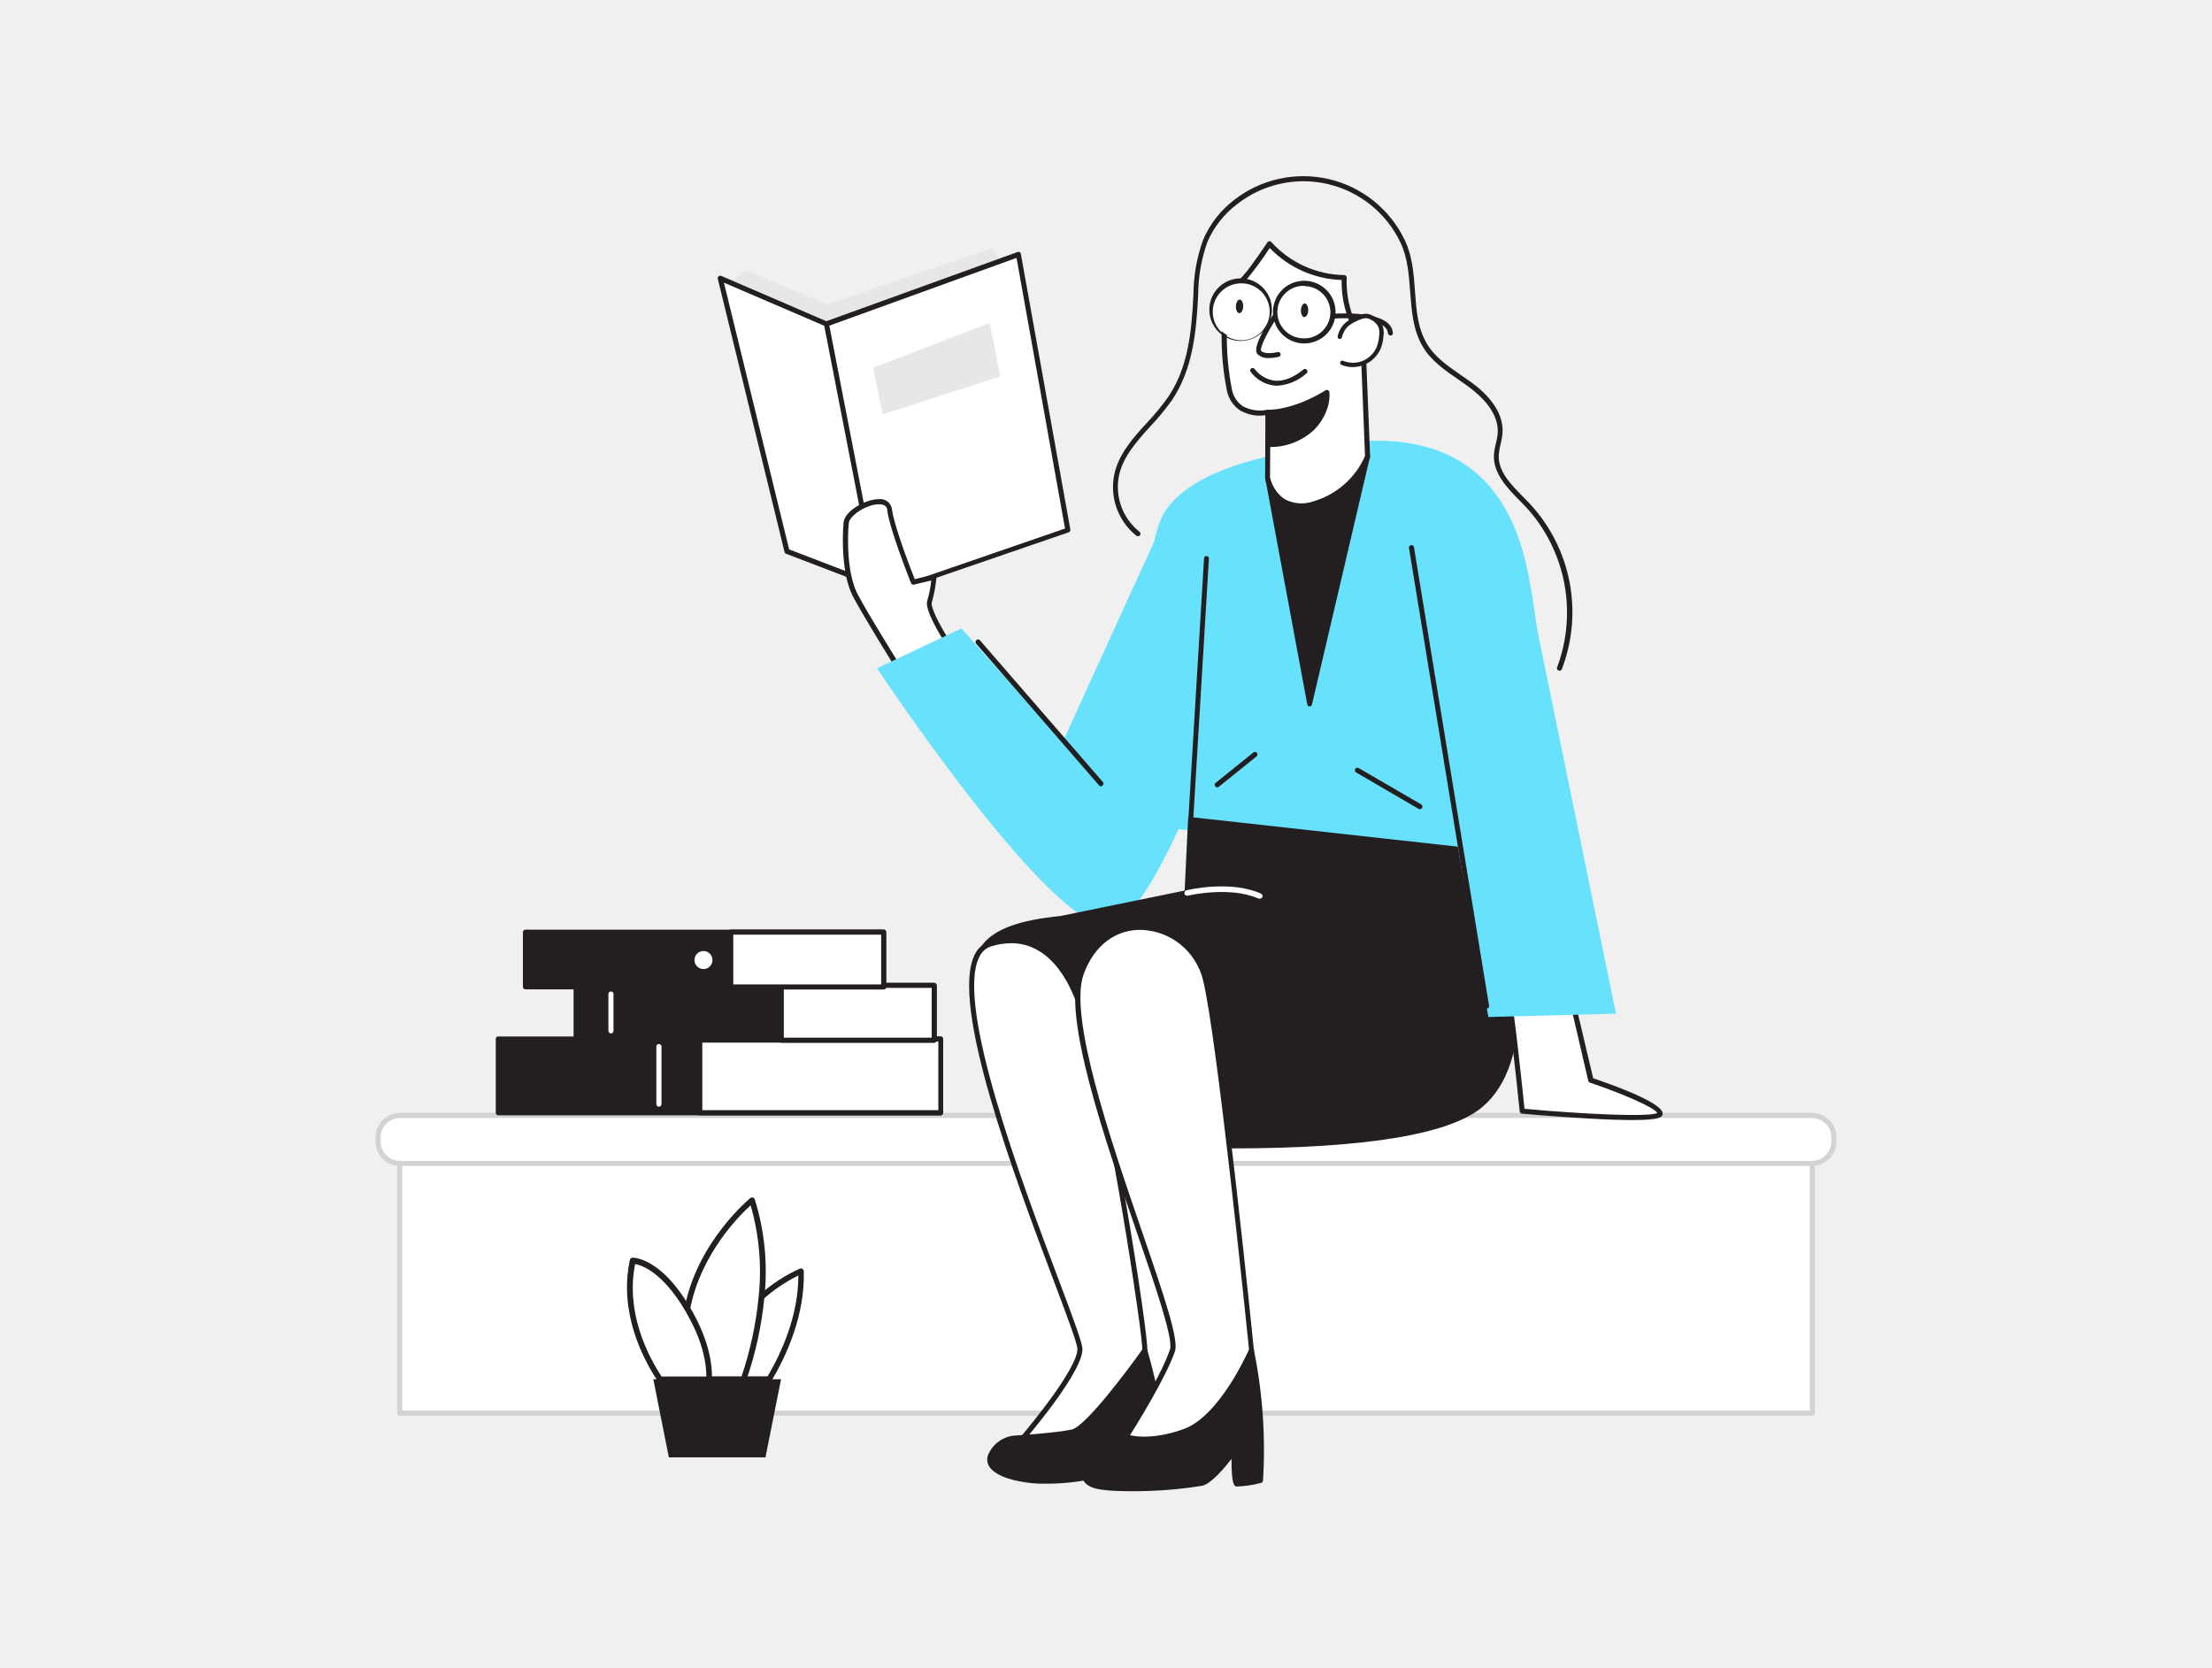
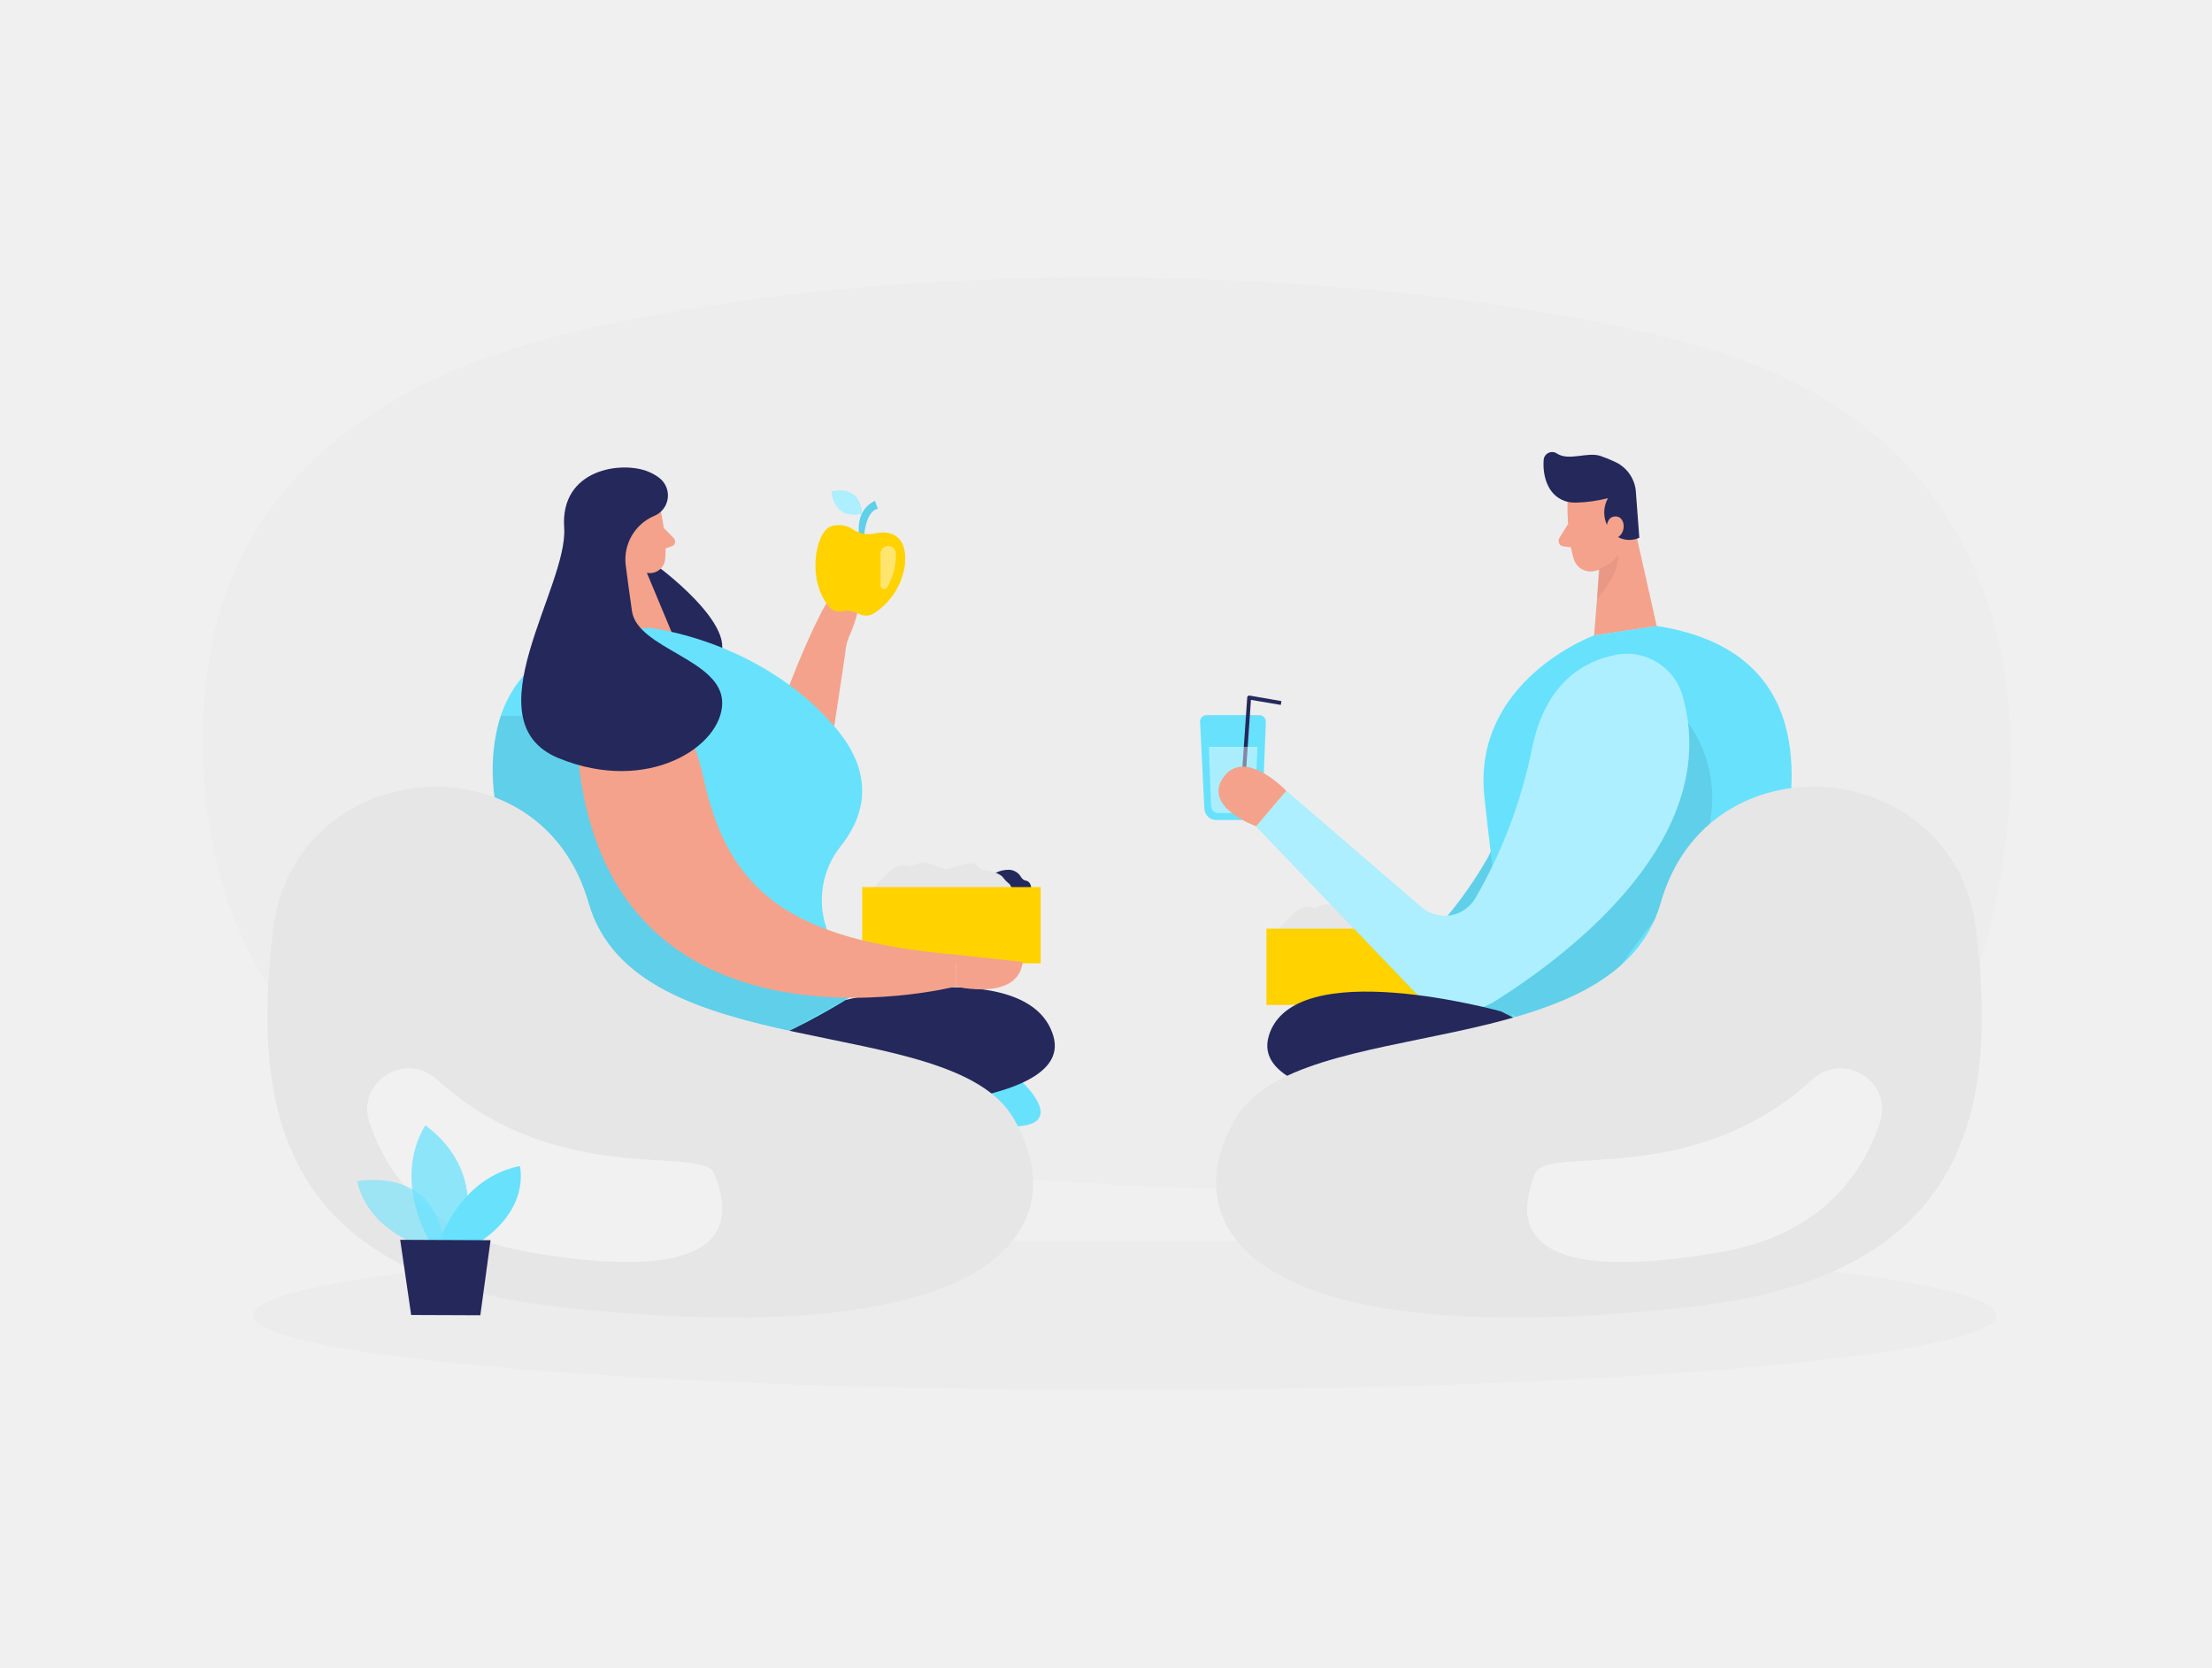
- <svg xmlns="http://www.w3.org/2000/svg" viewBox="0 0 400 300" width="406" height="306" class="illustration styles_illustrationTablet__1DWOa">
-   <g id="_014" data-name="014">
-     <rect x="72.28" y="200.95" width="255.44" height="53.82" fill="#fff" />
-     <path d="M327.72,255.24H72.28a.46.46,0,0,1-.46-.46V201a.46.46,0,0,1,.46-.46H327.72a.46.46,0,0,1,.46.46v53.83A.46.46,0,0,1,327.72,255.24Zm-255-.92H327.26V201.41H72.74Z" fill="#d1d3d4" />
-     <rect x="68.37" y="200.95" width="263.26" height="8.68" rx="3.96" fill="#fff" />
-     <path d="M327.67,210.09H72.33a4.42,4.42,0,0,1-4.42-4.42v-.75a4.43,4.43,0,0,1,4.42-4.43H327.67a4.43,4.43,0,0,1,4.42,4.43v.75A4.42,4.42,0,0,1,327.67,210.09ZM72.33,201.41a3.51,3.51,0,0,0-3.5,3.51v.75a3.5,3.5,0,0,0,3.5,3.5H327.67a3.5,3.5,0,0,0,3.5-3.5v-.75a3.51,3.51,0,0,0-3.5-3.51Z" fill="#d1d3d4" />
-     <rect x="90.1" y="187.11" width="79.99" height="13.37" fill="#231f20" />
-     <path d="M170.09,200.92h-80a.44.44,0,0,1-.44-.44V187.11a.44.44,0,0,1,.44-.44h80a.44.44,0,0,1,.44.44v13.37A.44.44,0,0,1,170.09,200.92ZM90.54,200h79.11V187.55H90.54Z" fill="#231f20" />
-     <rect x="126.49" y="187.11" width="43.59" height="13.37" fill="#fff" />
-     <path d="M170.09,200.94h-43.6a.46.46,0,0,1-.45-.46V187.11a.45.45,0,0,1,.45-.45h43.6a.45.45,0,0,1,.45.45v13.37A.46.46,0,0,1,170.09,200.94ZM127,200h42.68V187.57H127Z" fill="#231f20" />
-     <rect x="104.16" y="177.43" width="64.77" height="9.91" fill="#231f20" />
-     <path d="M168.93,187.78H104.16a.44.44,0,0,1-.44-.44v-9.91a.44.44,0,0,1,.44-.44h64.77a.45.45,0,0,1,.45.44v9.91A.44.44,0,0,1,168.93,187.78Zm-64.33-.88h63.89v-9H104.6Z" fill="#231f20" />
-     <rect x="141.28" y="177.43" width="27.65" height="9.91" fill="#fff" />
-     <path d="M168.93,187.8H141.28a.46.46,0,0,1-.46-.46v-9.91a.47.47,0,0,1,.46-.46h27.65a.46.46,0,0,1,.46.46v9.91A.45.45,0,0,1,168.93,187.8Zm-27.19-.91h26.74v-9H141.74Z" fill="#231f20" />
-     <rect x="95.02" y="167.8" width="64.77" height="9.91" fill="#231f20" />
-     <path d="M159.8,178.15H95a.44.44,0,0,1-.44-.44V167.8a.44.44,0,0,1,.44-.44H159.8a.44.44,0,0,1,.44.44v9.91A.44.44,0,0,1,159.8,178.15Zm-64.34-.88h63.9v-9H95.46Z" fill="#231f20" />
-     <rect x="132.14" y="167.8" width="27.65" height="9.91" fill="#fff" />
-     <path d="M159.8,178.17H132.14a.45.45,0,0,1-.45-.46V167.8a.46.46,0,0,1,.45-.46H159.8a.46.46,0,0,1,.45.46v9.91A.45.45,0,0,1,159.8,178.17Zm-27.2-.91h26.74v-9H132.6Z" fill="#231f20" />
-     <circle cx="127.21" cy="172.85" r="2.09" fill="#fff" />
-     <path d="M127.21,175.4a2.55,2.55,0,1,1,2.55-2.55A2.55,2.55,0,0,1,127.21,175.4Zm0-4.18a1.63,1.63,0,1,0,1.63,1.63A1.64,1.64,0,0,0,127.21,171.22Z" fill="#231f20" />
-     <path d="M110.48,186.12a.47.47,0,0,1-.46-.46V179a.46.46,0,0,1,.46-.46.45.45,0,0,1,.46.46v6.71A.46.46,0,0,1,110.48,186.12Z" fill="#fff" />
-     <path d="M119.15,199.37a.46.46,0,0,1-.46-.46V188.44a.47.47,0,0,1,.93,0v10.47A.46.46,0,0,1,119.15,199.37Z" fill="#fff" />
-     <polygon points="131.36 50.84 134.85 48.14 149.56 54.27 179.45 44.17 182.15 48.3 150.88 66.23 131.36 50.84" fill="#e6e7e8" />
-     <polygon points="142.31 98.93 130.25 49.56 149.47 57.83 184.17 45.26 193.1 95.12 161.13 106.14 142.31 98.93" fill="#fff" />
-     <path d="M161.13,106.6a.45.45,0,0,1-.16,0l-18.82-7.21a.47.47,0,0,1-.28-.32L129.8,49.67a.45.45,0,0,1,.15-.45.44.44,0,0,1,.48-.07l19,8.19L184,44.83a.46.46,0,0,1,.38,0,.45.45,0,0,1,.22.32L193.55,95a.45.45,0,0,1-.3.51l-32,11Zm-18.43-8,18.44,7.07,31.45-10.84-8.77-48.94-34.2,12.38a.47.47,0,0,1-.33,0l-18.38-7.9Z" fill="#231f20" />
-     <line x1="149.47" y1="57.83" x2="158.34" y2="103.53" fill="#fff" />
-     <path d="M158.34,104a.47.47,0,0,1-.45-.37L149,57.91a.45.45,0,0,1,.36-.53.45.45,0,0,1,.53.36l8.88,45.71a.45.45,0,0,1-.36.53Z" fill="#231f20" />
-     <path d="M171.11,115s-3.52-5.54-3-7a25.11,25.11,0,0,0,.82-4.42l-3.76.9s-3.88-9.7-4.27-13.07-7.63-.26-7.89,2.33-.39,9.32,1.68,13.2,7.89,13.19,7.89,13.19" fill="#fff" />
-     <path d="M162.57,120.63a.47.47,0,0,1-.39-.22c-.06-.09-5.85-9.37-7.9-13.22s-2-10.48-1.74-13.45c.21-2.07,3.88-4.2,6.36-4.22h0a2.13,2.13,0,0,1,2.41,1.88c.34,2.9,3.39,10.79,4.1,12.58l3.38-.8a.42.42,0,0,1,.4.1.48.48,0,0,1,.16.39,26.45,26.45,0,0,1-.85,4.53c-.27.74,1.33,4,3,6.55a.46.46,0,0,1-.77.49c-.61-.95-3.61-5.8-3.05-7.36a20.06,20.06,0,0,0,.72-3.66l-3.13.75a.47.47,0,0,1-.53-.28c-.16-.4-3.9-9.8-4.3-13.19,0-.26-.12-1.06-1.49-1.06h0c-2.2,0-5.31,2-5.46,3.39-.28,2.87-.32,9.28,1.63,12.93,2,3.82,7.82,13.08,7.88,13.17a.46.46,0,0,1-.15.63A.42.42,0,0,1,162.57,120.63Z" fill="#231f20" />
-     <path d="M282,120.53a.45.45,0,0,1-.42-.62A28.23,28.23,0,0,0,276,91q-.54-.57-1.11-1.14c-2.3-2.32-4.9-5-4.74-8.34a10.9,10.9,0,0,1,.36-2.08,13.58,13.58,0,0,0,.31-1.7c.33-3.63-2.67-6.65-5.24-8.54-.62-.46-1.27-.9-1.91-1.35-2.41-1.66-4.9-3.37-6.4-5.94-1.79-3-2-6.53-2.27-9.91-.22-3-.44-6.17-1.78-8.94a19.43,19.43,0,0,0-29.49-6.9A17,17,0,0,0,218.34,43a28.84,28.84,0,0,0-1.67,9.62c-.35,6.83-1,13.42-4.74,19a43.68,43.68,0,0,1-3.83,4.64c-2.56,2.84-5,5.52-5.75,9a10.35,10.35,0,0,0,3.7,10.15.45.45,0,0,1,.08.64.46.46,0,0,1-.64.08,11.28,11.28,0,0,1-4-11.06c.81-3.76,3.43-6.66,6-9.46a42.42,42.42,0,0,0,3.74-4.55c3.64-5.36,4.25-11.81,4.58-18.5a29.67,29.67,0,0,1,1.75-9.93,18,18,0,0,1,5.63-7.23A20.34,20.34,0,0,1,254,42.62c1.42,2.92,1.65,6.15,1.87,9.27.24,3.42.47,6.65,2.15,9.51,1.4,2.39,3.8,4.05,6.12,5.65.66.45,1.31.9,1.94,1.36,2.76,2,6,5.3,5.61,9.36a12.07,12.07,0,0,1-.34,1.83,11,11,0,0,0-.33,1.92c-.14,3,2.21,5.35,4.48,7.65.38.39.76.77,1.12,1.15a28.77,28.77,0,0,1,5.81,29.93A.46.46,0,0,1,282,120.53Z" fill="#231f20" />
-     <path d="M211,92.17,192.18,133.4l-18.32-20.51-15.27,7.2s33.72,50.89,43,46.26,22.58-45.71,22.58-45.71Z" fill="#68e1fd" />
-     <path d="M235.28,80.71s-20.4,2.24-25.2,12.11-3.71,55.64-3.71,55.64l75.27,8.07s-1.91-37.63-5.46-54.33S261.78,74.49,235.28,80.71Z" fill="#68e1fd" />
-     <polygon points="229.24 85.7 236.82 126.53 247.3 81.79 229.24 85.7" fill="#231f20" />
-     <path d="M236.82,127h0a.46.46,0,0,1-.42-.36L228.8,85.78a.45.45,0,0,1,.34-.51l18.07-3.91a.48.48,0,0,1,.41.12.48.48,0,0,1,.11.41l-10.48,44.74A.43.43,0,0,1,236.82,127ZM229.75,86l7.12,38.34,9.84-42Z" fill="#231f20" />
-     <path d="M229.31,73.8l-.07,11.9s1.2,6.66,8.44,4.63a15,15,0,0,0,9.62-8.54l-.82-20.61c0-.87-3.55-4.17-3.41-11.74a18.34,18.34,0,0,1-13.5-6.09s-3,4.54-4.34,6a17.87,17.87,0,0,0-2.72,3.59c-1.23,2.29-1.18,5.15-1.12,7.69a49.86,49.86,0,0,0,.9,9C223.45,75.18,229.31,73.8,229.31,73.8Z" fill="#fff" />
-     <path d="M235.11,91.17a6.11,6.11,0,0,1-3.34-.91,7.2,7.2,0,0,1-3-4.48l.06-11.44a7.06,7.06,0,0,1-4.57-.86,5.66,5.66,0,0,1-2.44-3.82,49.32,49.32,0,0,1-.91-9c-.05-2.45-.12-5.49,1.17-7.92A18.46,18.46,0,0,1,224.89,49c1.28-1.39,4.27-5.88,4.3-5.92a.43.43,0,0,1,.36-.2.39.39,0,0,1,.37.17A18.12,18.12,0,0,0,243.08,49a.43.43,0,0,1,.32.14.42.42,0,0,1,.13.32,17.91,17.91,0,0,0,2.8,10.39,3.44,3.44,0,0,1,.61,1.33h0s0,.46.82,20.61a.51.51,0,0,1,0,.17,15.29,15.29,0,0,1-9.93,8.82A9.86,9.86,0,0,1,235.11,91.17Zm-5.42-5.47a6.5,6.5,0,0,0,2.57,3.79,6.42,6.42,0,0,0,5.3.4,14.67,14.67,0,0,0,9.28-8.17c-.06-1.52-.81-20.36-.82-20.52a4.58,4.58,0,0,0-.48-.88,18.78,18.78,0,0,1-2.93-10.43,18.9,18.9,0,0,1-13-5.79,65.61,65.61,0,0,1-4.05,5.54,18,18,0,0,0-2.65,3.49c-1.18,2.22-1.12,5-1.06,7.46a49.58,49.58,0,0,0,.88,8.89,4.81,4.81,0,0,0,2,3.23,6.5,6.5,0,0,0,4.45.64.43.43,0,0,1,.38.09.47.47,0,0,1,.18.36l-.08,11.9Z" fill="#231f20" />
-     <path d="M229.38,79.64s4.83.22,7.94-3A8.34,8.34,0,0,0,240,70.17s-5.22,3.51-10.65,3.63Z" fill="#231f20" />
-     <path d="M229.59,80.09h-.23a.43.43,0,0,1-.42-.43l-.07-5.85a.44.44,0,0,1,.43-.44c5.23-.12,10.37-3.52,10.42-3.55a.42.42,0,0,1,.42,0,.44.44,0,0,1,.26.34c0,.14.45,3.5-2.77,6.83A11.61,11.61,0,0,1,229.59,80.09Zm.16-5.87.06,5A10.81,10.81,0,0,0,237,76.33,8.49,8.49,0,0,0,239.53,71,23.1,23.1,0,0,1,229.75,74.22Z" fill="#231f20" />
-     <path d="M230.65,56.32S226.82,62,227.73,63s3.46.34,3.46.34" fill="#fff" />
-     <path d="M229.5,64a2.84,2.84,0,0,1-2.1-.69c-1-1.09,1.38-5,2.88-7.26a.44.44,0,1,1,.73.49c-1.89,2.83-3.27,5.71-2.95,6.17.59.65,2.42.36,3,.21a.44.44,0,0,1,.22.85A7.88,7.88,0,0,1,229.5,64Z" fill="#231f20" />
-     <path d="M226.57,66.24s3.43,5.08,9.47.19" fill="#fff" />
-     <path d="M231,69a6,6,0,0,1-.85-.06,6.21,6.21,0,0,1-4-2.46.44.44,0,0,1,.12-.61.43.43,0,0,1,.61.12,5.44,5.44,0,0,0,3.39,2.07c1.68.25,3.52-.42,5.44-2a.44.44,0,0,1,.62.07.43.43,0,0,1-.06.62A8.59,8.59,0,0,1,231,69Z" fill="#231f20" />
-     <path d="M215.31,147.92h0a.45.45,0,0,1-.42-.47l2.84-47.24a.42.42,0,0,1,.46-.41.43.43,0,0,1,.42.47l-2.84,47.23A.44.44,0,0,1,215.31,147.92Z" fill="#231f20" />
-     <path d="M269.42,153.48c.35,1,11.66,33.7-1.31,45.38-13.83,12.44-83.78,5.89-83.78,5.89l-7.64-23.57c-.85-8.37-1.28-14.27,15.08-15.8l22.9-4.69.64-13.21Z" fill="#231f20" />
-     <path d="M222.59,206.91H221c-19-.08-36.57-1.71-36.74-1.72a.44.44,0,0,1-.38-.31l-7.63-23.56c-.46-4.39-.88-8.45,1.56-11.42,2.22-2.71,6.64-4.28,13.89-5l22.52-4.61.62-12.88a.43.43,0,0,1,.16-.31.4.4,0,0,1,.33-.1l54.11,6a.44.44,0,0,1,.37.3l-.42.14.44-.07c1.18,3.49,11.16,34.42-1.45,45.77C262.71,204.31,247.29,206.91,222.59,206.91Zm-37.93-2.58c4.91.44,70.07,6,83.16-5.8,12-10.8,2.68-40.41,1.27-44.65L215.73,148l-.61,12.74a.45.45,0,0,1-.36.41l-22.9,4.69c-7.05.66-11.28,2.14-13.34,4.65-2.21,2.68-1.81,6.57-1.39,10.68Z" fill="#231f20" />
-     <path d="M195.94,183.45s-3.63-17.49-16.83-13.53,16.17,69,16.17,73.27-11.22,17.16-11.22,17.16a95.07,95.07,0,0,0,9.57-1c3.47-.66,13-14.52,13.37-16S200.4,196,195.94,183.45Z" fill="#fff" />
-     <path d="M184.06,260.81a.46.46,0,0,1-.41-.26.46.46,0,0,1,.07-.5c3.09-3.55,11.11-13.48,11.11-16.86,0-1-1.91-6.05-4.33-12.47-7-18.6-18.74-49.74-14.26-58.8a4.49,4.49,0,0,1,2.74-2.44,11.22,11.22,0,0,1,9.29.89c6,3.57,8,12.27,8.11,13,4.28,12.07,11.5,58.18,11.07,60.12-.31,1.39-10,15.64-13.73,16.36a94.91,94.91,0,0,1-9.63,1Zm-1.22-91a12.34,12.34,0,0,0-3.6.56,3.56,3.56,0,0,0-2.18,2c-4.31,8.7,7.79,40.82,14.3,58.07,2.88,7.65,4.38,11.69,4.38,12.79,0,3.81-8.13,13.69-10.63,16.64,1.91-.13,5.91-.44,8.44-.92,3.19-.61,12.69-14.24,13-15.66s-6.51-46.91-11-59.64c0,0,0,0,0-.06s-1.93-9-7.7-12.4A9.53,9.53,0,0,0,182.84,169.8Z" fill="#231f20" />
-     <path d="M183.4,259.25a5.33,5.33,0,0,0-4.29,3.08c-1.21,2.86,4,4.51,8.8,4.73a38.89,38.89,0,0,0,12.43-1.54,12.63,12.63,0,0,0,4.18-3.3s0,3.52,1.21,3.41a46.69,46.69,0,0,0,5.17-.55c.44-.22-1.43-13.86-3.9-21.73,0,0-10,14.14-13.15,14.8S183.4,259.25,183.4,259.25Z" fill="#231f20" />
-     <path d="M189.31,267.53c-.47,0-.95,0-1.42,0-3.35-.15-7.73-1.06-9-3.11a2.32,2.32,0,0,1-.15-2.23,5.71,5.71,0,0,1,4.66-3.35h0c.07,0,7.26-.45,10.38-1.09,2.48-.52,10.14-10.73,12.88-14.62a.42.42,0,0,1,.43-.18.43.43,0,0,1,.35.3A112.83,112.83,0,0,1,210.48,257c1.32,8.11.88,8.33.62,8.46a20.66,20.66,0,0,1-4.22.51l-1.11.09a1,1,0,0,1-.79-.28,4.24,4.24,0,0,1-.84-2.49,11.09,11.09,0,0,1-3.64,2.63A39,39,0,0,1,189.31,267.53Zm-5.88-7.84a4.83,4.83,0,0,0-3.91,2.81,1.43,1.43,0,0,0,.09,1.42c.89,1.41,4.31,2.52,8.32,2.7a38.28,38.28,0,0,0,12.26-1.52,12.21,12.21,0,0,0,4-3.16.44.44,0,0,1,.78.28c0,1,.19,2.54.61,2.92a.16.16,0,0,0,.12.05l1.12-.09c1-.08,3.05-.24,3.72-.37.08-1.78-1.53-13.05-3.69-20.39-2.24,3.12-10,13.63-12.9,14.24A105.23,105.23,0,0,1,183.43,259.69Z" fill="#231f20" />
-     <path d="M226.31,243.41s-5.73-56.55-8.37-67.11-17.82-13.86-22.44-1.1,18.26,62.93,16.5,68.21S203.64,259,203.64,259s7,3.52,12.1,0S226.31,243.41,226.31,243.41Z" fill="#fff" />
-     <path d="M210.34,261.06a17.22,17.22,0,0,1-6.9-1.62.49.49,0,0,1-.24-.29.49.49,0,0,1,.06-.37c.06-.1,6.59-10.35,8.31-15.52.63-1.89-2.58-11.27-6-21.19-6-17.4-13.4-39-10.51-47,2-5.63,6.41-8.84,11.68-8.56a12.83,12.83,0,0,1,11.64,9.7c2.62,10.47,8.31,66.61,8.37,67.17a.51.51,0,0,1,0,.24c-.23.5-5.61,12.25-10.72,15.8A9.69,9.69,0,0,1,210.34,261.06Zm-6-2.23c1.62.68,7.12,2.64,11.17-.18,4.65-3.23,9.79-14.1,10.36-15.32-.3-3-5.8-56.75-8.34-66.92a11.91,11.91,0,0,0-10.8-9c-4.82-.26-8.87,2.73-10.77,8-2.78,7.67,4.9,30.06,10.51,46.41,4.3,12.51,6.69,19.7,6,21.78C210.87,248.26,205.61,256.76,204.31,258.83Z" fill="#231f20" />
-     <path d="M203.64,259a18.75,18.75,0,0,0-5.39,3.79c-1.81,2.15-3.46,3.14-1,4.79s18,.49,20.13-.17,5.78-5.77,5.78-5.77-.17,5.77.49,5.94A24,24,0,0,0,228,267a89.1,89.1,0,0,0-1.65-23.54S221,255.56,214.26,258,203.64,259,203.64,259Z" fill="#231f20" />
-     <path d="M204.31,268.89c-3.35,0-6.27-.24-7.29-.91a2.75,2.75,0,0,1-1.44-1.81c-.11-.92.6-1.71,1.51-2.7l.83-.93a18.65,18.65,0,0,1,5.54-3.91.45.45,0,0,1,.34,0s3.81,1.38,10.31-1,11.74-14.27,11.79-14.39a.45.45,0,0,1,.45-.26.45.45,0,0,1,.39.35A90.37,90.37,0,0,1,228.39,267a.42.42,0,0,1-.34.39,20.15,20.15,0,0,1-4.49.66c-.3-.08-.9-.23-.86-5-1.22,1.58-3.54,4.33-5.18,4.84A77.84,77.84,0,0,1,204.31,268.89Zm-.64-9.39a17.78,17.78,0,0,0-5.08,3.61c-.29.34-.58.66-.84.95-.76.83-1.36,1.48-1.29,2,0,.35.38.74,1,1.18,2.22,1.48,17.35.52,19.75-.22,1.65-.5,4.56-4.22,5.55-5.61a.44.44,0,0,1,.8.27,24.69,24.69,0,0,0,.27,5.51,24.84,24.84,0,0,0,3.66-.6,90.07,90.07,0,0,0-1.41-21.77c-1.55,3.2-6.08,11.57-11.72,13.63C208.32,260.68,204.54,259.77,203.67,259.5Z" fill="#231f20" />
-     <path d="M272.38,177.54c.69,1,2.89,22.63,2.89,22.63s24.52,2.22,24.87.5-12.5-6.09-12.5-6.09l-4-17.15" fill="#fff" />
-     <path d="M295.19,201.78c-1.84,0-4.31-.07-7.64-.26-6.11-.33-12.26-.88-12.32-.89a.46.46,0,0,1-.42-.41c-.83-8.17-2.33-21.5-2.82-22.44a.45.45,0,0,1,.13-.63.47.47,0,0,1,.64.14c.68,1,2.36,17,2.92,22.46,10.91,1,22.59,1.51,24,.76-.43-1-6.57-3.6-12.18-5.5a.43.43,0,0,1-.29-.32l-4-17.16a.46.46,0,0,1,.34-.55.47.47,0,0,1,.55.35l4,16.9c5,1.69,12.92,4.71,12.56,6.52C300.5,201.19,300.38,201.78,295.19,201.78Z" fill="#231f20" />
-     <path d="M275.49,101l16.73,81.55-23.07.6s-8-43.18-8.49-49.66S275.49,101,275.49,101Z" fill="#68e1fd" />
-     <circle cx="224.35" cy="55.24" r="5.21" fill="#fff" />
-     <path d="M224.36,60.91h-.23A5.66,5.66,0,1,1,230,55.47l-.46,0,.46,0a5.67,5.67,0,0,1-5.65,5.44Zm0-10.42a5.15,5.15,0,1,0,.19,0Z" fill="#231f20" />
-     <circle cx="235.83" cy="55.7" r="5.21" fill="#fff" />
-     <path d="M235.83,61.36h-.23A5.68,5.68,0,0,1,232,51.53a5.67,5.67,0,0,1,9.51,4.39h0a5.66,5.66,0,0,1-5.66,5.44Zm0-10.42a4.75,4.75,0,0,0-.18,9.5,4.63,4.63,0,0,0,3.41-1.26,4.71,4.71,0,0,0,1.52-3.3h0A4.74,4.74,0,0,0,236,51Z" fill="#231f20" />
-     <path d="M199.1,141.45a.43.43,0,0,1-.33-.15l-22.26-25.66a.44.44,0,0,1,.05-.63.43.43,0,0,1,.62,0l22.26,25.66a.43.43,0,0,1-.05.62A.41.41,0,0,1,199.1,141.45Z" fill="#231f20" />
-     <polygon points="157.87 65.76 178.98 57.66 180.88 67.34 159.61 74.17 157.87 65.76" fill="#e6e7e8" />
-     <ellipse cx="224.17" cy="54.67" rx="1.23" ry="0.66" transform="translate(160.72 276.51) rotate(-87.75)" fill="#231f20" />
-     <ellipse cx="235.91" cy="55.37" rx="1.23" ry="0.66" transform="translate(171.32 288.92) rotate(-87.75)" fill="#231f20" />
-     <path d="M251.43,59.91a.46.46,0,0,1-.45-.42c-.23-2.74-7.22-2.82-9.9-2.62a.45.45,0,0,1-.49-.42A.46.46,0,0,1,241,56c1.08-.08,10.53-.68,10.88,3.45a.46.46,0,0,1-.42.5Z" fill="#231f20" />
-     <path d="M242.23,60.16a4.19,4.19,0,0,1,1.33-2.28,7.41,7.41,0,0,1,2.19-1.2,3.29,3.29,0,0,1,1.33-.29,2.55,2.55,0,0,1,.92.3,3.22,3.22,0,0,1,1.59,1.56,3.81,3.81,0,0,1,.15,1.81,7.63,7.63,0,0,1-.42,1.95,5,5,0,0,1-6.58,2.87" fill="#fff" />
-     <path d="M244.61,65.64a5.42,5.42,0,0,1-2-.39.4.4,0,1,1,.3-.74A4.64,4.64,0,0,0,249,61.87a6.94,6.94,0,0,0,.39-1.85,3.43,3.43,0,0,0-.12-1.63,2.83,2.83,0,0,0-1.4-1.34,2.11,2.11,0,0,0-.77-.26,2.74,2.74,0,0,0-1.15.26,7.27,7.27,0,0,0-2.08,1.13,3.78,3.78,0,0,0-1.2,2.06.41.41,0,0,1-.47.31.4.4,0,0,1-.31-.47,4.57,4.57,0,0,1,1.46-2.5,7.73,7.73,0,0,1,2.3-1.27,3.4,3.4,0,0,1,1.52-.31,2.76,2.76,0,0,1,1.06.34A3.54,3.54,0,0,1,250,58.1a4.06,4.06,0,0,1,.17,2,7.72,7.72,0,0,1-.44,2.06,5.52,5.52,0,0,1-2.9,3A5.46,5.46,0,0,1,244.61,65.64Z" fill="#231f20" />
-     <line x1="268.82" y1="181.18" x2="255.24" y2="98.28" fill="#fff" />
-     <path d="M268.82,181.64a.46.46,0,0,1-.45-.38L254.79,98.35a.45.45,0,0,1,.37-.52.45.45,0,0,1,.53.37l13.58,82.91a.45.45,0,0,1-.38.52Z" fill="#231f20" />
-     <path d="M227.81,161.75a.51.51,0,0,1-.2,0c-5.23-2.34-12.74-.55-12.82-.54a.49.49,0,0,1-.6-.36.5.5,0,0,1,.37-.61c.32-.08,7.92-1.89,13.46.6a.5.5,0,0,1,.25.66A.51.51,0,0,1,227.81,161.75Z" fill="#fff" />
-     <line x1="245.46" y1="138.54" x2="256.72" y2="145.11" fill="#fff" />
-     <path d="M256.72,145.57a.39.39,0,0,1-.23-.07l-11.26-6.57a.46.46,0,0,1-.17-.62.47.47,0,0,1,.63-.17L257,144.71a.47.47,0,0,1,.17.63A.48.48,0,0,1,256.72,145.57Z" fill="#231f20" />
-     <line x1="226.88" y1="135.72" x2="220.12" y2="141.17" fill="#fff" />
-     <path d="M220.12,141.62a.44.44,0,0,1-.36-.17.45.45,0,0,1,.07-.64l6.76-5.44a.46.46,0,1,1,.57.71l-6.76,5.44A.42.42,0,0,1,220.12,141.62Z" fill="#231f20" />
-     <path d="M137.7,233.76a28.06,28.06,0,0,1,7.17-4.67c.22,7.67-2.89,14.72-5.77,19.55h-9.35" fill="#fff" />
-     <path d="M139.1,249.16h-9.35a.52.52,0,0,1-.52-.52.52.52,0,0,1,.52-.52h9.06c2.59-4.41,5.55-11,5.56-18.23a29,29,0,0,0-6.33,4.26.51.51,0,0,1-.72,0,.52.52,0,0,1,0-.73,28.08,28.08,0,0,1,7.32-4.77.52.52,0,0,1,.71.46c.22,7.91-3.06,15.15-5.85,19.83A.51.51,0,0,1,139.1,249.16Z" fill="#231f20" />
-     <path d="M124.3,235.83c2.3-12,11.69-19.54,11.69-19.54a43.45,43.45,0,0,1,1.71,17.47,64.68,64.68,0,0,1-3.23,14.88H124.4" fill="#fff" />
-     <path d="M134.47,249.16H124.4a.51.51,0,0,1-.51-.52.52.52,0,0,1,.51-.52h9.7a64.33,64.33,0,0,0,3.09-14.4,43.29,43.29,0,0,0-1.45-16.52c-2.06,1.86-9,8.78-10.94,18.72a.51.51,0,1,1-1-.19c2.31-12,11.79-19.76,11.88-19.84a.5.5,0,0,1,.47-.09.51.51,0,0,1,.34.33,43.8,43.8,0,0,1,1.74,17.68,65,65,0,0,1-3.27,15A.5.5,0,0,1,134.47,249.16Z" fill="#231f20" />
-     <path d="M119.33,248.64h8.91c.08-2.64-.52-6.63-3.38-11.81-.19-.35-.38-.68-.57-1-5.16-8.74-9.88-8.64-9.88-8.64C112.42,236.38,116.63,244.58,119.33,248.64Z" fill="#fff" />
-     <path d="M128.24,249.16h-8.91a.51.51,0,0,1-.43-.23c-2.74-4.13-7-12.46-5-21.85a.5.5,0,0,1,.49-.41c.23,0,5.08,0,10.34,8.9.19.33.38.66.57,1,3,5.42,3.52,9.56,3.44,12.08A.52.52,0,0,1,128.24,249.16Zm-8.63-1h8.12c0-2.43-.63-6.19-3.32-11l-.56-1c-4.09-6.92-7.83-8.13-9-8.34C113.13,236.41,117,244.13,119.61,248.13Z" fill="#231f20" />
-     <polygon points="120.95 262.77 138.42 262.77 141.24 248.65 118.14 248.65 120.95 262.77" fill="#231f20" />
-   </g>
+ <svg xmlns="http://www.w3.org/2000/svg" id="Layer_1" data-name="Layer 1" viewBox="0 0 400 300" width="406" height="306" class="illustration styles_illustrationTablet__1DWOa">
+   <path d="M102.44,59.62c-33.95,8.11-60.77,27-65.07,61.71-3.62,29.24,4.74,78.94,62.35,84.23,116.46,10.69,240.53,21.4,257.31-29,11.38-34.17,15.13-95.31-47.72-114.1C266.68,49.7,175.21,42.25,102.44,59.62Z" fill="#e6e6e6" opacity="0.3" />
+   <ellipse cx="203.38" cy="237.08" rx="157.6" ry="13.5" fill="#e6e6e6" opacity="0.45" />
+   <path d="M181,163.91a3.68,3.68,0,0,0,2.66-.23,5,5,0,0,0,2.1-1.56,3.41,3.41,0,0,0,.69-2.49,1.32,1.32,0,0,0-.56-1c-.26-.15-.6-.16-.85-.32a2.61,2.61,0,0,1-.61-.78,2.62,2.62,0,0,0-2-1,5.14,5.14,0,0,0-2.27.5,3.67,3.67,0,0,0-2.26,2.16,3,3,0,0,0,1.3,3,9,9,0,0,0,3.27,1.24" fill="#24285b" />
+   <path d="M161.09,156.66a3,3,0,0,1,2.74-.91,3,3,0,0,0,1,.12,3.15,3.15,0,0,0,.76-.32c1.3-.6,2.82-.06,4.15.49a3.43,3.43,0,0,0,1.41.36,3.85,3.85,0,0,0,1.2-.3,15.93,15.93,0,0,1,2.8-.7,1.77,1.77,0,0,1,1.36.19,5.56,5.56,0,0,1,.52.56,2.47,2.47,0,0,0,1.34.55,5.07,5.07,0,0,1,2.82,1c.26.26.45.58.7.83s.5.41.72.65a3.59,3.59,0,0,1,.51,2.72,1.63,1.63,0,0,1-.21.78,1.58,1.58,0,0,1-1.1.5l-5.48.88c-3.64.58-7.28,1.17-10.95,1.61a22.43,22.43,0,0,1-5.61.18c-2-.26-2.54-1.11-2.71-3C156.79,159.94,159.41,158.48,161.09,156.66Z" fill="#e6e6e6" />
+   <rect x="155.91" y="159.66" width="32.27" height="13.79" fill="#ffd200" />
+   <path d="M129,158l2.62-6.63,5.79-14.67,5.88-14.93c1.52-3.83,3.06-7.49,4.93-11.17a14.18,14.18,0,0,1,2.16-3.41,4.77,4.77,0,0,1,3.56-1.66.8.8,0,0,1,.49.13.85.85,0,0,1,.24.37,7.77,7.77,0,0,1,.13,4.93,27.22,27.22,0,0,1-1.32,3.56,9.41,9.41,0,0,0-.63,2.84c0,.12-.05.34-.07.48l-.51,3.41-2,13.21L148,149.7q-.71,4.77-1.42,9.52c0,.14,1-5.11-.08.59S135.43,175.57,129,158Z" fill="#f4a28c" />
+   <path d="M184.94,195s8.77,8.26-2.59,7.93S175.17,193.76,184.94,195Z" fill="#68e1fd" />
+   <path d="M119.47,102.08s17,12.71,9,17.61-14.19-18.79-14.19-18.79Z" fill="#24285b" />
+   <path d="M119.39,91.25s1.28,5.38.89,9.15a2.77,2.77,0,0,1-3.07,2.47A6.15,6.15,0,0,1,111.79,99l-2.34-4.55a5,5,0,0,1,1.4-5.57C113.61,86.21,118.78,87.92,119.39,91.25Z" fill="#f4a28c" />
+   <polygon points="109.91 97.27 111.61 115.33 121.5 113.68 116.29 101.2 109.91 97.27" fill="#f4a28c" />
+   <path d="M114.26,96.79s-.35-2.1-1.91-1.71-1.07,3.44,1.12,3.41Z" fill="#f4a28c" />
+   <path d="M120,94.68l1.84,1.89a.89.89,0,0,1-.35,1.46l-2,.7Z" fill="#f4a28c" />
+   <path d="M152.24,180.22s33.83-8.58,38.24,6.37-47.3,13.48-47.3,13.48l-11.77-9.31Z" fill="#24285b" />
+   <path d="M117.36,112.78s19.69,2,33.41,17.69c8.15,9.31,5.07,17.07,1.22,21.84A15.67,15.67,0,0,0,149.42,167l4.08,12.71s-21.78,14-35.54,12.56S60.9,114.94,117.36,112.78Z" fill="#68e1fd" />
+   <path d="M90.54,128.72s-2.44,7.47-1.11,14.69,8.14,55.17,53.29,42.22l10.78-6L142.06,170l-21.89-22.9-9.58-18.39Z" opacity="0.08" />
+   <path d="M106,161.12c-9.68-29.32-52.89-24.52-56.59,6.14-3.81,31.65.51,62.61,51.46,68.28,81,9,93.78-14.89,82.35-34.17s-68.3-9.15-76.79-38.88C106.3,162,106.16,161.56,106,161.12Z" fill="#e6e6e6" />
+   <path d="M172.83,177.64s11.3,2.74,12.11-4.45l-12.11-1.31Z" fill="#f4a28c" />
+   <path d="M104.16,129.54c-.12-6.79,7.48-11.16,13.14-7.42,3.88,2.56,7.7,7.83,10,18.19,4.5,20.24,15.7,29,45.53,31.57v5.76S105.37,194.79,104.16,129.54Z" fill="#f4a28c" />
+   <path d="M118.27,92.56h0a4,4,0,0,0,1-6.85,8.39,8.39,0,0,0-2-1.15c-4.71-2-16-.59-15.25,10.12s-17.13,35.06-1,41.67,29.58-2.12,29.58-10-15.32-9.73-16.32-16.59c-.41-2.8-.8-5.76-1.13-8.29A8.56,8.56,0,0,1,118.27,92.56Z" fill="#24285b" />
+   <path d="M79,194.44c-5.7-5.2-14.63.5-12.17,7.81,3.49,10.34,11.51,20.48,29.13,23.48,39.59,6.74,35.73-7.91,33.17-14.3C127,206.21,100.82,214.35,79,194.44Z" fill="#fff" opacity="0.45" />
+   <path d="M155.45,96.55s-1.21-4.84,2.77-6.72l.52,1.42s-2.18.08-2.52,5.42Z" fill="#68e1fd" />
+   <path d="M155.45,96.55s-1.21-4.84,2.77-6.72l.52,1.42s-2.18.08-2.52,5.42Z" opacity="0.08" />
+   <path d="M152.23,109.79h0a4.42,4.42,0,0,1,2.84.35l.31.15a2.73,2.73,0,0,0,2.77-.21,12.37,12.37,0,0,0,5.5-8.79c.48-5.18-2.63-6.23-5.37-5.58a5.15,5.15,0,0,1-3.89-.63,4.59,4.59,0,0,0-4.25-.61c-2.77,1.22-4.25,9.87-.14,14.58A2.3,2.3,0,0,0,152.23,109.79Z" fill="#ffd200" />
+   <path d="M162,99.32a11.34,11.34,0,0,1-1.58,6.16.65.65,0,0,1-1.2-.34V99.37a1.38,1.38,0,0,1,1.83-1.32l0,0A1.36,1.36,0,0,1,162,99.32Z" fill="#fff" opacity="0.43" />
+   <path d="M155.85,92.13s.13-5.11-5.43-4C150.42,88.08,150.48,93.26,155.85,92.13Z" fill="#68e1fd" />
+   <path d="M155.85,92.13s.13-5.11-5.43-4C150.42,88.08,150.48,93.26,155.85,92.13Z" fill="#fff" opacity="0.46" />
+   <path d="M261.77,164.84c-4.63,5.48-10.59,10.08-17.54,11.85a4,4,0,0,0-2.52,1.29,3.4,3.4,0,0,0,.08,3.07,20.69,20.69,0,0,0,22,12.6,27.87,27.87,0,0,0,10.39-4.3,23.18,23.18,0,0,0,7.46-7.08c2.24-3.65,2.87-8.05,3.11-12.32a82.75,82.75,0,0,0-.15-11.57c-.36-4.24-3.44-14.63-9.92-12.57-2.67.84-4.44,6.5-5.77,8.75A73.32,73.32,0,0,1,261.77,164.84Z" fill="#68e1fd" />
+   <path d="M261.77,164.84c-4.63,5.48-10.59,10.08-17.54,11.85a4,4,0,0,0-2.52,1.29,3.4,3.4,0,0,0,.08,3.07,20.69,20.69,0,0,0,22,12.6,27.87,27.87,0,0,0,10.39-4.3,23.18,23.18,0,0,0,7.46-7.08c2.24-3.65,2.87-8.05,3.11-12.32a82.75,82.75,0,0,0-.15-11.57c-.36-4.24-3.44-14.63-9.92-12.57-2.67.84-4.44,6.5-5.77,8.75A73.32,73.32,0,0,1,261.77,164.84Z" opacity="0.08" />
+   <path d="M254.07,171.42a3.7,3.7,0,0,0,2.67-.23,5,5,0,0,0,2.1-1.56,3.34,3.34,0,0,0,.68-2.49,1.34,1.34,0,0,0-.56-1c-.26-.15-.59-.16-.85-.32a2.58,2.58,0,0,1-.6-.78,2.6,2.6,0,0,0-2-1,5.07,5.07,0,0,0-2.26.5A3.65,3.65,0,0,0,251,166.7a3,3,0,0,0,1.31,3,8.83,8.83,0,0,0,3.26,1.24" fill="#24285b" />
+   <path d="M234.19,164.17a3.05,3.05,0,0,1,2.74-.91,3.06,3.06,0,0,0,1,.12,3.49,3.49,0,0,0,.75-.31c1.31-.6,2.83-.06,4.16.48a3.52,3.52,0,0,0,1.41.37,3.88,3.88,0,0,0,1.19-.31,15.07,15.07,0,0,1,2.8-.69,1.76,1.76,0,0,1,1.36.18,4.6,4.6,0,0,1,.52.56,2.47,2.47,0,0,0,1.35.55,5.09,5.09,0,0,1,2.81,1c.26.26.45.58.7.84s.51.4.72.64a3.6,3.6,0,0,1,.51,2.73,1.55,1.55,0,0,1-.2.77,1.6,1.6,0,0,1-1.1.5l-5.48.88c-3.65.59-7.29,1.17-10.95,1.62a22.5,22.5,0,0,1-5.62.17c-2-.26-2.54-1.11-2.7-3C229.9,167.46,232.51,166,234.19,164.17Z" fill="#e6e6e6" />
+   <rect x="229.01" y="167.18" width="32.27" height="13.79" fill="#ffd200" />
+   <path d="M227.72,128.56H218.2a1.19,1.19,0,0,0-1.19,1.25l.78,15.72a2.13,2.13,0,0,0,2.13,2h6.23a2.13,2.13,0,0,0,2.13-2.05l.63-15.71A1.2,1.2,0,0,0,227.72,128.56Z" fill="#68e1fd" />
+   <path d="M225,143.34l-.7-.05,1.24-17.94a.36.36,0,0,1,.13-.25.4.4,0,0,1,.28-.07l5.77,1-.11.69-5.4-.91Z" fill="#24285b" />
+   <path d="M227.39,134.3h-8.78L219,145a1.33,1.33,0,0,0,1.33,1.28h5.27a1.33,1.33,0,0,0,1.33-1.27Z" fill="#fff" opacity="0.44" />
+   <path d="M283.45,90s-.15,6.32,1.17,10.44a3.18,3.18,0,0,0,4,2,7,7,0,0,0,5.14-5.62l1.54-5.63a5.68,5.68,0,0,0-2.88-5.9C288.72,83,283.35,86.12,283.45,90Z" fill="#f4a28c" />
+   <polygon points="295.04 92.23 299.59 112.46 288.26 114.17 289.5 98.76 295.04 92.23" fill="#f4a28c" />
+   <path d="M285,90.14a25.49,25.49,0,0,0,5.79-.81,5.25,5.25,0,0,0,.37,5.77,4.28,4.28,0,0,0,5.28,1.39l-.61-8.11a6.46,6.46,0,0,0-3.62-5.53,24.87,24.87,0,0,0-2.8-1.15c-2.39-.79-5.71,1-7.91-.46a1.53,1.53,0,0,0-2.35,1.15c-.21,2.49.48,6.35,3.9,7.49A6.12,6.12,0,0,0,285,90.14Z" fill="#24285b" />
+   <path d="M290.5,95s-.11-2.44,1.73-2.36,2,3.58-.45,4.07Z" fill="#f4a28c" />
+   <path d="M283.56,94,282,96.51a1,1,0,0,0,.74,1.55l2.44.3Z" fill="#f4a28c" />
+   <path d="M289.09,102.12a7.48,7.48,0,0,0,3.55-2.43s.08,3.79-3.84,7.79Z" fill="#ce8172" opacity="0.31" />
+   <path d="M305.09,192.43l-30.62-2s-.44-3-1.11-7.88c-.48-3.51-1.09-8-1.74-12.9-1.07-8.13-2.25-17.56-3.19-26.22-2.31-21.17,19.83-29.28,19.83-29.28l11.33-1.71C351.07,120.44,305.09,192.43,305.09,192.43Z" fill="#68e1fd" />
+   <path d="M302.48,161.52c-14.27,17.37-18.61,27.91-18.61,27.91l-10.51-6.86c-.48-3.51-1.09-8-1.74-12.9L280,157.3l24.5-27.5.77.18S316.75,144.15,302.48,161.52Z" opacity="0.08" />
+   <path d="M304.26,125.09a10.45,10.45,0,0,0-12-7.44c-5.82,1.12-12.76,5-15.2,16.83a89.75,89.75,0,0,1-10.25,27.18,6.48,6.48,0,0,1-9.84,1.61l-24.36-21-5.46,6.41,28.48,29.75a11.77,11.77,0,0,0,14.8,1.81C284.72,171.19,311.51,150.42,304.26,125.09Z" fill="#68e1fd" />
+   <path d="M304.26,125.09a10.45,10.45,0,0,0-12-7.44c-5.82,1.12-12.76,5-15.2,16.83a89.75,89.75,0,0,1-10.25,27.18,6.48,6.48,0,0,1-9.84,1.61l-24.36-21-5.46,6.41,28.48,29.75a11.77,11.77,0,0,0,14.8,1.81C284.72,171.19,311.51,150.42,304.26,125.09Z" fill="#fff" opacity="0.46" />
+   <path d="M232.6,142.25s-7.47-7.88-11.35-2.47,5.89,8.88,5.89,8.88Z" fill="#f4a28c" />
+   <path d="M234.94,195s-8.77,8.26,2.6,7.93S244.72,193.76,234.94,195Z" fill="#68e1fd" />
+   <path d="M271.43,182.14s-37.61-10.5-42,4.45,47.3,13.48,47.3,13.48l11.76-9.31Z" fill="#24285b" />
+   <path d="M300.74,161.12c9.68-29.32,52.9-24.52,56.59,6.14,3.81,31.65-.51,62.61-51.46,68.28-81,9-93.78-14.89-82.35-34.17s68.3-9.15,76.8-38.88C300.45,162,300.59,161.56,300.74,161.12Z" fill="#e6e6e6" />
+   <path d="M327.76,194.44c5.7-5.2,14.63.5,12.17,7.81-3.48,10.34-11.51,20.48-29.13,23.48-39.58,6.74-35.72-7.91-33.17-14.3C279.71,206.21,305.93,214.35,327.76,194.44Z" fill="#fff" opacity="0.45" />
+   <path d="M76.51,224.66s-9.8-2.68-11.93-11.8c0,0,15.18-3.06,15.61,12.61Z" fill="#68e1fd" opacity="0.58" />
+   <path d="M77.71,223.69s-6.85-10.83-.82-20.94c0,0,11.54,7.33,6.41,21Z" fill="#68e1fd" opacity="0.73" />
+   <path d="M79.47,223.7S83.09,212.27,94,210.1c0,0,2,7.42-7.08,13.63Z" fill="#68e1fd" />
+   <polygon points="72.37 223.44 74.35 237.03 86.86 237.08 88.71 223.51 72.37 223.44" fill="#24285b" />
</svg>
